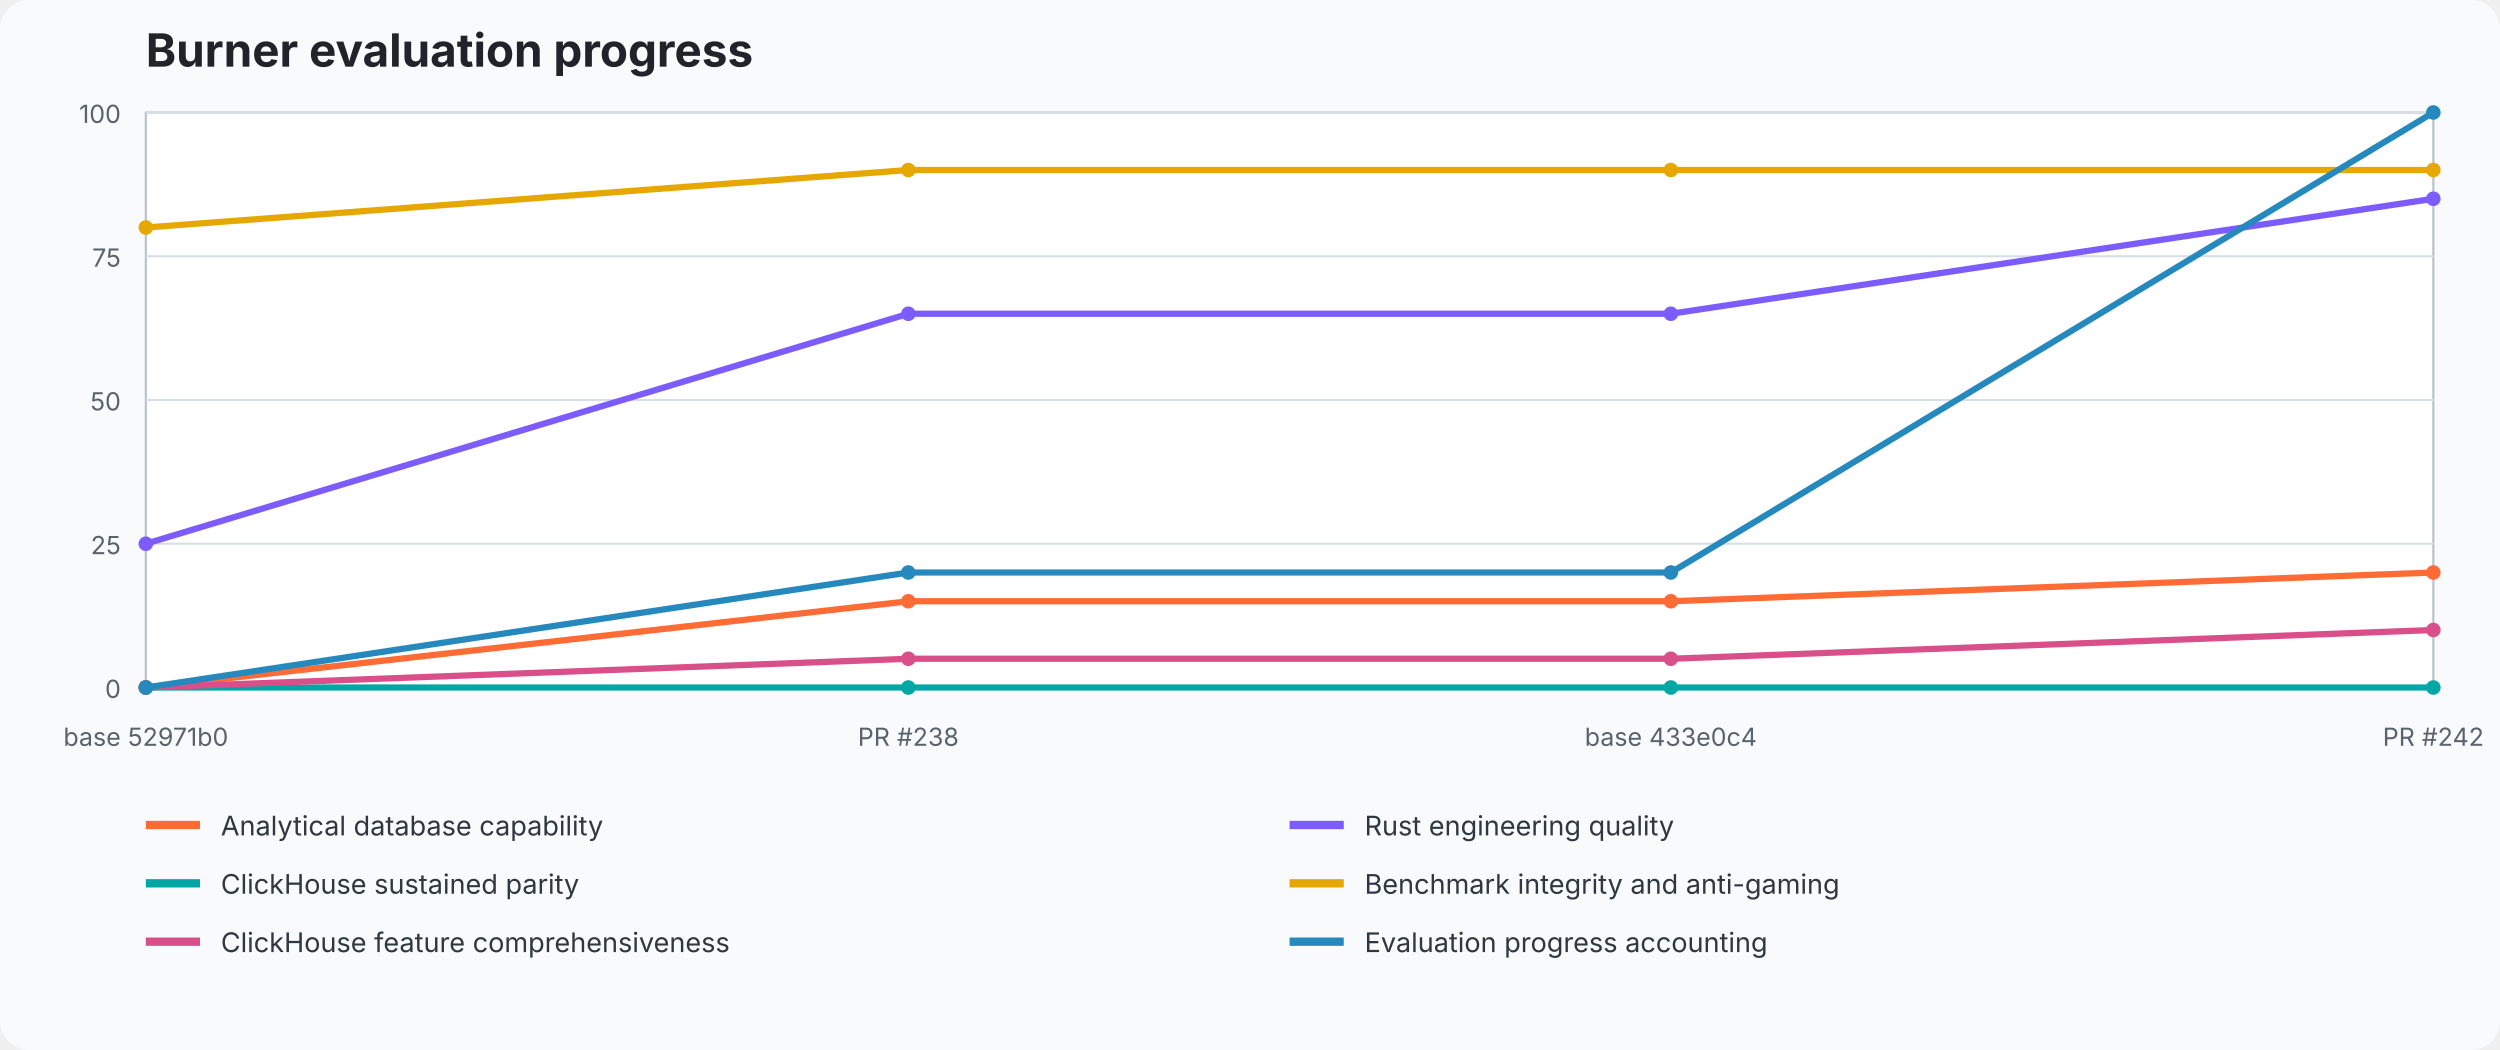
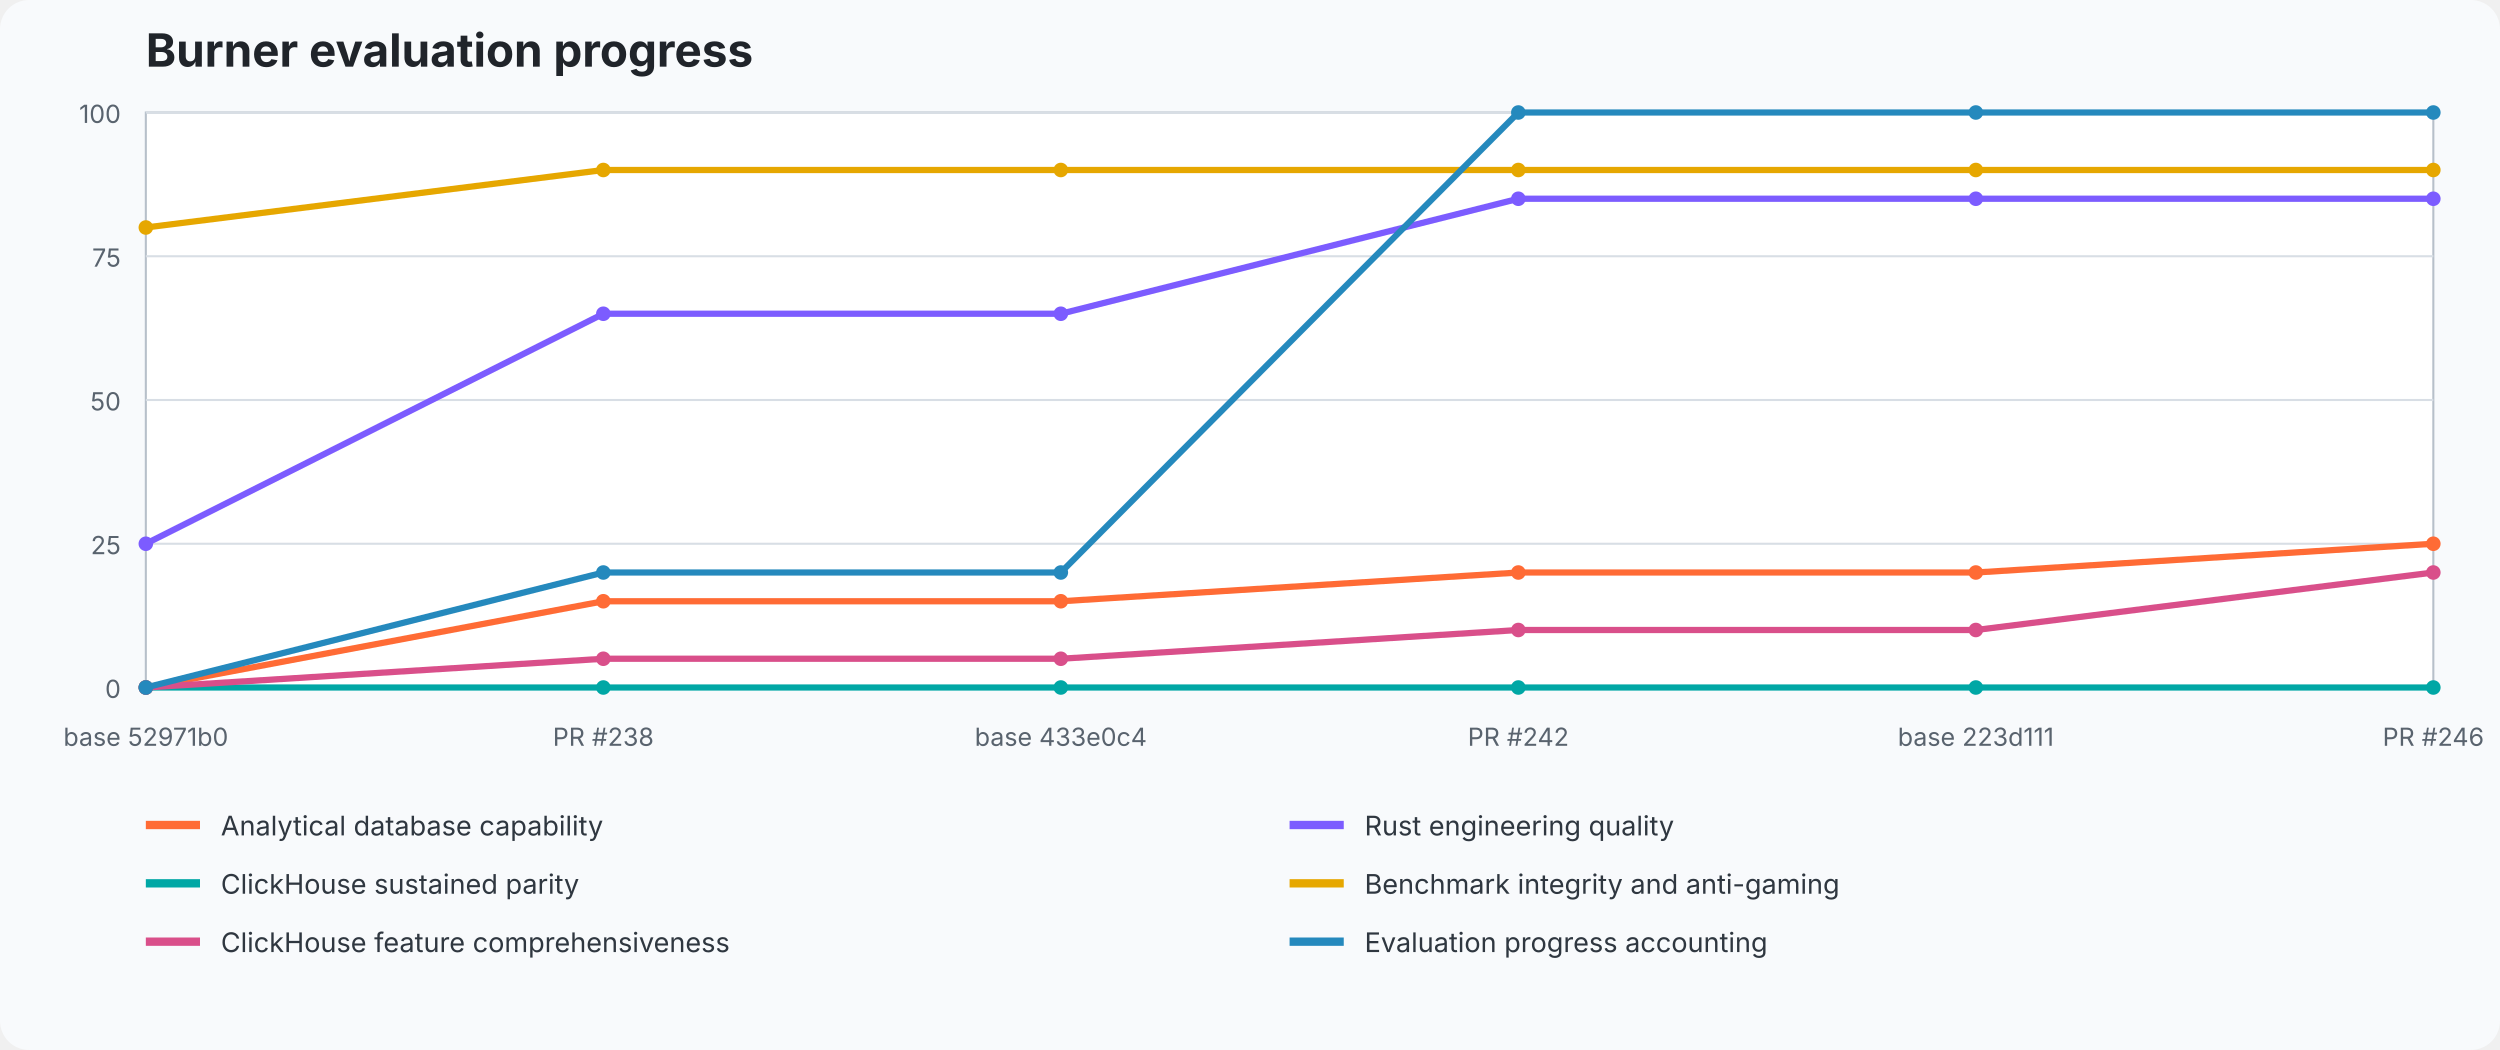
<svg xmlns="http://www.w3.org/2000/svg" width="1200" height="504" viewBox="0 0 1200 504" role="img" aria-labelledby="title desc">
  <style>text{font-family:ui-sans-serif,system-ui,-apple-system,BlinkMacSystemFont,"Segoe UI",sans-serif}.title{font-size:22px;font-weight:700;fill:#20242a}.axis{font-size:12px;fill:#59636e}.legend{font-size:13px;fill:#2f3740}.grid{stroke:#d8dee5;stroke-width:1}.plot{fill:#fff;stroke:#b7c0ca}</style>
  <rect width="100%" height="100%" fill="#f8fafc" rx="14" />
  <text x="70" y="32" class="title">Burner evaluation progress</text>
  <rect x="70" y="54" width="1098" height="276" class="plot" />
  <line x1="70" y1="330" x2="1168" y2="330" class="grid" />
  <text x="58" y="335" text-anchor="end" class="axis">0</text>
  <line x1="70" y1="261" x2="1168" y2="261" class="grid" />
  <text x="58" y="266" text-anchor="end" class="axis">25</text>
  <line x1="70" y1="192" x2="1168" y2="192" class="grid" />
  <text x="58" y="197" text-anchor="end" class="axis">50</text>
  <line x1="70" y1="123" x2="1168" y2="123" class="grid" />
  <text x="58" y="128" text-anchor="end" class="axis">75</text>
  <line x1="70" y1="54" x2="1168" y2="54" class="grid" />
  <text x="58" y="59" text-anchor="end" class="axis">100</text>
-   <polyline points="70.0,330.0 436.0,288.6 802.0,288.6 1168.0,274.8" fill="none" stroke="#ff6b35" stroke-width="3" stroke-linejoin="round" stroke-linecap="round" />
+   <polyline points="70.0,330.0 289.6,288.6 509.2,288.6 728.8,274.8 948.4,274.8 1168.0,261.0" fill="none" stroke="#ff6b35" stroke-width="3" stroke-linejoin="round" stroke-linecap="round" />
  <circle cx="70.0" cy="330.0" r="3.5" fill="#ff6b35" />
-   <circle cx="436.0" cy="288.6" r="3.5" fill="#ff6b35" />
-   <circle cx="802.0" cy="288.6" r="3.5" fill="#ff6b35" />
-   <circle cx="1168.0" cy="274.8" r="3.5" fill="#ff6b35" />
-   <polyline points="70.0,261.0 436.0,150.6 802.0,150.6 1168.0,95.4" fill="none" stroke="#7c5cff" stroke-width="3" stroke-linejoin="round" stroke-linecap="round" />
+   <circle cx="289.6" cy="288.6" r="3.5" fill="#ff6b35" />
+   <circle cx="509.2" cy="288.6" r="3.5" fill="#ff6b35" />
+   <circle cx="728.8" cy="274.8" r="3.5" fill="#ff6b35" />
+   <circle cx="948.4" cy="274.8" r="3.5" fill="#ff6b35" />
+   <circle cx="1168.0" cy="261.0" r="3.5" fill="#ff6b35" />
+   <polyline points="70.0,261.0 289.6,150.6 509.2,150.6 728.8,95.4 948.4,95.4 1168.0,95.4" fill="none" stroke="#7c5cff" stroke-width="3" stroke-linejoin="round" stroke-linecap="round" />
  <circle cx="70.0" cy="261.0" r="3.5" fill="#7c5cff" />
-   <circle cx="436.0" cy="150.6" r="3.5" fill="#7c5cff" />
-   <circle cx="802.0" cy="150.6" r="3.5" fill="#7c5cff" />
+   <circle cx="289.6" cy="150.6" r="3.5" fill="#7c5cff" />
+   <circle cx="509.2" cy="150.6" r="3.5" fill="#7c5cff" />
+   <circle cx="728.8" cy="95.4" r="3.5" fill="#7c5cff" />
+   <circle cx="948.4" cy="95.4" r="3.5" fill="#7c5cff" />
  <circle cx="1168.0" cy="95.4" r="3.5" fill="#7c5cff" />
-   <polyline points="70.0,330.0 436.0,330.0 802.0,330.0 1168.0,330.0" fill="none" stroke="#00a7a5" stroke-width="3" stroke-linejoin="round" stroke-linecap="round" />
+   <polyline points="70.0,330.0 289.6,330.0 509.2,330.0 728.8,330.0 948.4,330.0 1168.0,330.0" fill="none" stroke="#00a7a5" stroke-width="3" stroke-linejoin="round" stroke-linecap="round" />
  <circle cx="70.0" cy="330.0" r="3.5" fill="#00a7a5" />
-   <circle cx="436.0" cy="330.0" r="3.5" fill="#00a7a5" />
-   <circle cx="802.0" cy="330.0" r="3.5" fill="#00a7a5" />
+   <circle cx="289.6" cy="330.0" r="3.5" fill="#00a7a5" />
+   <circle cx="509.2" cy="330.0" r="3.5" fill="#00a7a5" />
+   <circle cx="728.8" cy="330.0" r="3.5" fill="#00a7a5" />
+   <circle cx="948.4" cy="330.0" r="3.5" fill="#00a7a5" />
  <circle cx="1168.0" cy="330.0" r="3.5" fill="#00a7a5" />
-   <polyline points="70.0,109.2 436.0,81.6 802.0,81.6 1168.0,81.6" fill="none" stroke="#e6a700" stroke-width="3" stroke-linejoin="round" stroke-linecap="round" />
+   <polyline points="70.0,109.2 289.6,81.6 509.2,81.6 728.8,81.6 948.4,81.6 1168.0,81.6" fill="none" stroke="#e6a700" stroke-width="3" stroke-linejoin="round" stroke-linecap="round" />
  <circle cx="70.0" cy="109.2" r="3.5" fill="#e6a700" />
-   <circle cx="436.0" cy="81.6" r="3.5" fill="#e6a700" />
-   <circle cx="802.0" cy="81.6" r="3.5" fill="#e6a700" />
+   <circle cx="289.6" cy="81.6" r="3.5" fill="#e6a700" />
+   <circle cx="509.2" cy="81.6" r="3.5" fill="#e6a700" />
+   <circle cx="728.8" cy="81.6" r="3.5" fill="#e6a700" />
+   <circle cx="948.4" cy="81.6" r="3.5" fill="#e6a700" />
  <circle cx="1168.0" cy="81.6" r="3.5" fill="#e6a700" />
-   <polyline points="70.0,330.0 436.0,316.2 802.0,316.2 1168.0,302.4" fill="none" stroke="#d94f8a" stroke-width="3" stroke-linejoin="round" stroke-linecap="round" />
+   <polyline points="70.0,330.0 289.6,316.2 509.2,316.2 728.8,302.4 948.4,302.4 1168.0,274.8" fill="none" stroke="#d94f8a" stroke-width="3" stroke-linejoin="round" stroke-linecap="round" />
  <circle cx="70.0" cy="330.0" r="3.5" fill="#d94f8a" />
-   <circle cx="436.0" cy="316.2" r="3.5" fill="#d94f8a" />
-   <circle cx="802.0" cy="316.2" r="3.5" fill="#d94f8a" />
-   <circle cx="1168.0" cy="302.4" r="3.5" fill="#d94f8a" />
-   <polyline points="70.0,330.0 436.0,274.8 802.0,274.8 1168.0,54.0" fill="none" stroke="#2589bd" stroke-width="3" stroke-linejoin="round" stroke-linecap="round" />
+   <circle cx="289.6" cy="316.2" r="3.5" fill="#d94f8a" />
+   <circle cx="509.2" cy="316.2" r="3.5" fill="#d94f8a" />
+   <circle cx="728.8" cy="302.4" r="3.5" fill="#d94f8a" />
+   <circle cx="948.4" cy="302.4" r="3.5" fill="#d94f8a" />
+   <circle cx="1168.0" cy="274.8" r="3.5" fill="#d94f8a" />
+   <polyline points="70.0,330.0 289.6,274.8 509.2,274.8 728.8,54.0 948.4,54.0 1168.0,54.0" fill="none" stroke="#2589bd" stroke-width="3" stroke-linejoin="round" stroke-linecap="round" />
  <circle cx="70.0" cy="330.0" r="3.5" fill="#2589bd" />
-   <circle cx="436.0" cy="274.8" r="3.5" fill="#2589bd" />
-   <circle cx="802.0" cy="274.8" r="3.5" fill="#2589bd" />
+   <circle cx="289.6" cy="274.8" r="3.5" fill="#2589bd" />
+   <circle cx="509.2" cy="274.8" r="3.5" fill="#2589bd" />
+   <circle cx="728.8" cy="54.0" r="3.5" fill="#2589bd" />
+   <circle cx="948.4" cy="54.0" r="3.5" fill="#2589bd" />
  <circle cx="1168.0" cy="54.0" r="3.5" fill="#2589bd" />
  <text x="70" y="358" text-anchor="middle" class="axis">base 52971b0</text>
-   <text x="436" y="358" text-anchor="middle" class="axis">PR #238</text>
-   <text x="802" y="358" text-anchor="middle" class="axis">base 433e0c4</text>
-   <text x="1168" y="358" text-anchor="middle" class="axis">PR #242</text>
+   <text x="289.6" y="358" text-anchor="middle" class="axis">PR #238</text>
+   <text x="509.2" y="358" text-anchor="middle" class="axis">base 433e0c4</text>
+   <text x="728.8" y="358" text-anchor="middle" class="axis">PR #242</text>
+   <text x="948.4" y="358" text-anchor="middle" class="axis">base 223d111</text>
+   <text x="1168" y="358" text-anchor="middle" class="axis">PR #246</text>
  <line x1="70" y1="396" x2="96" y2="396" stroke="#ff6b35" stroke-width="4" />
  <text x="106" y="401" class="legend">Analytical database capability</text>
  <line x1="619" y1="396" x2="645" y2="396" stroke="#7c5cff" stroke-width="4" />
  <text x="655" y="401" class="legend">Rust engineering quality</text>
  <line x1="70" y1="424" x2="96" y2="424" stroke="#00a7a5" stroke-width="4" />
  <text x="106" y="429" class="legend">ClickHouse sustained parity</text>
  <line x1="619" y1="424" x2="645" y2="424" stroke="#e6a700" stroke-width="4" />
  <text x="655" y="429" class="legend">Benchmark integrity and anti-gaming</text>
  <line x1="70" y1="452" x2="96" y2="452" stroke="#d94f8a" stroke-width="4" />
  <text x="106" y="457" class="legend">ClickHouse feature comprehensiveness</text>
  <line x1="619" y1="452" x2="645" y2="452" stroke="#2589bd" stroke-width="4" />
  <text x="655" y="457" class="legend">Evaluation progress accounting</text>
</svg>
